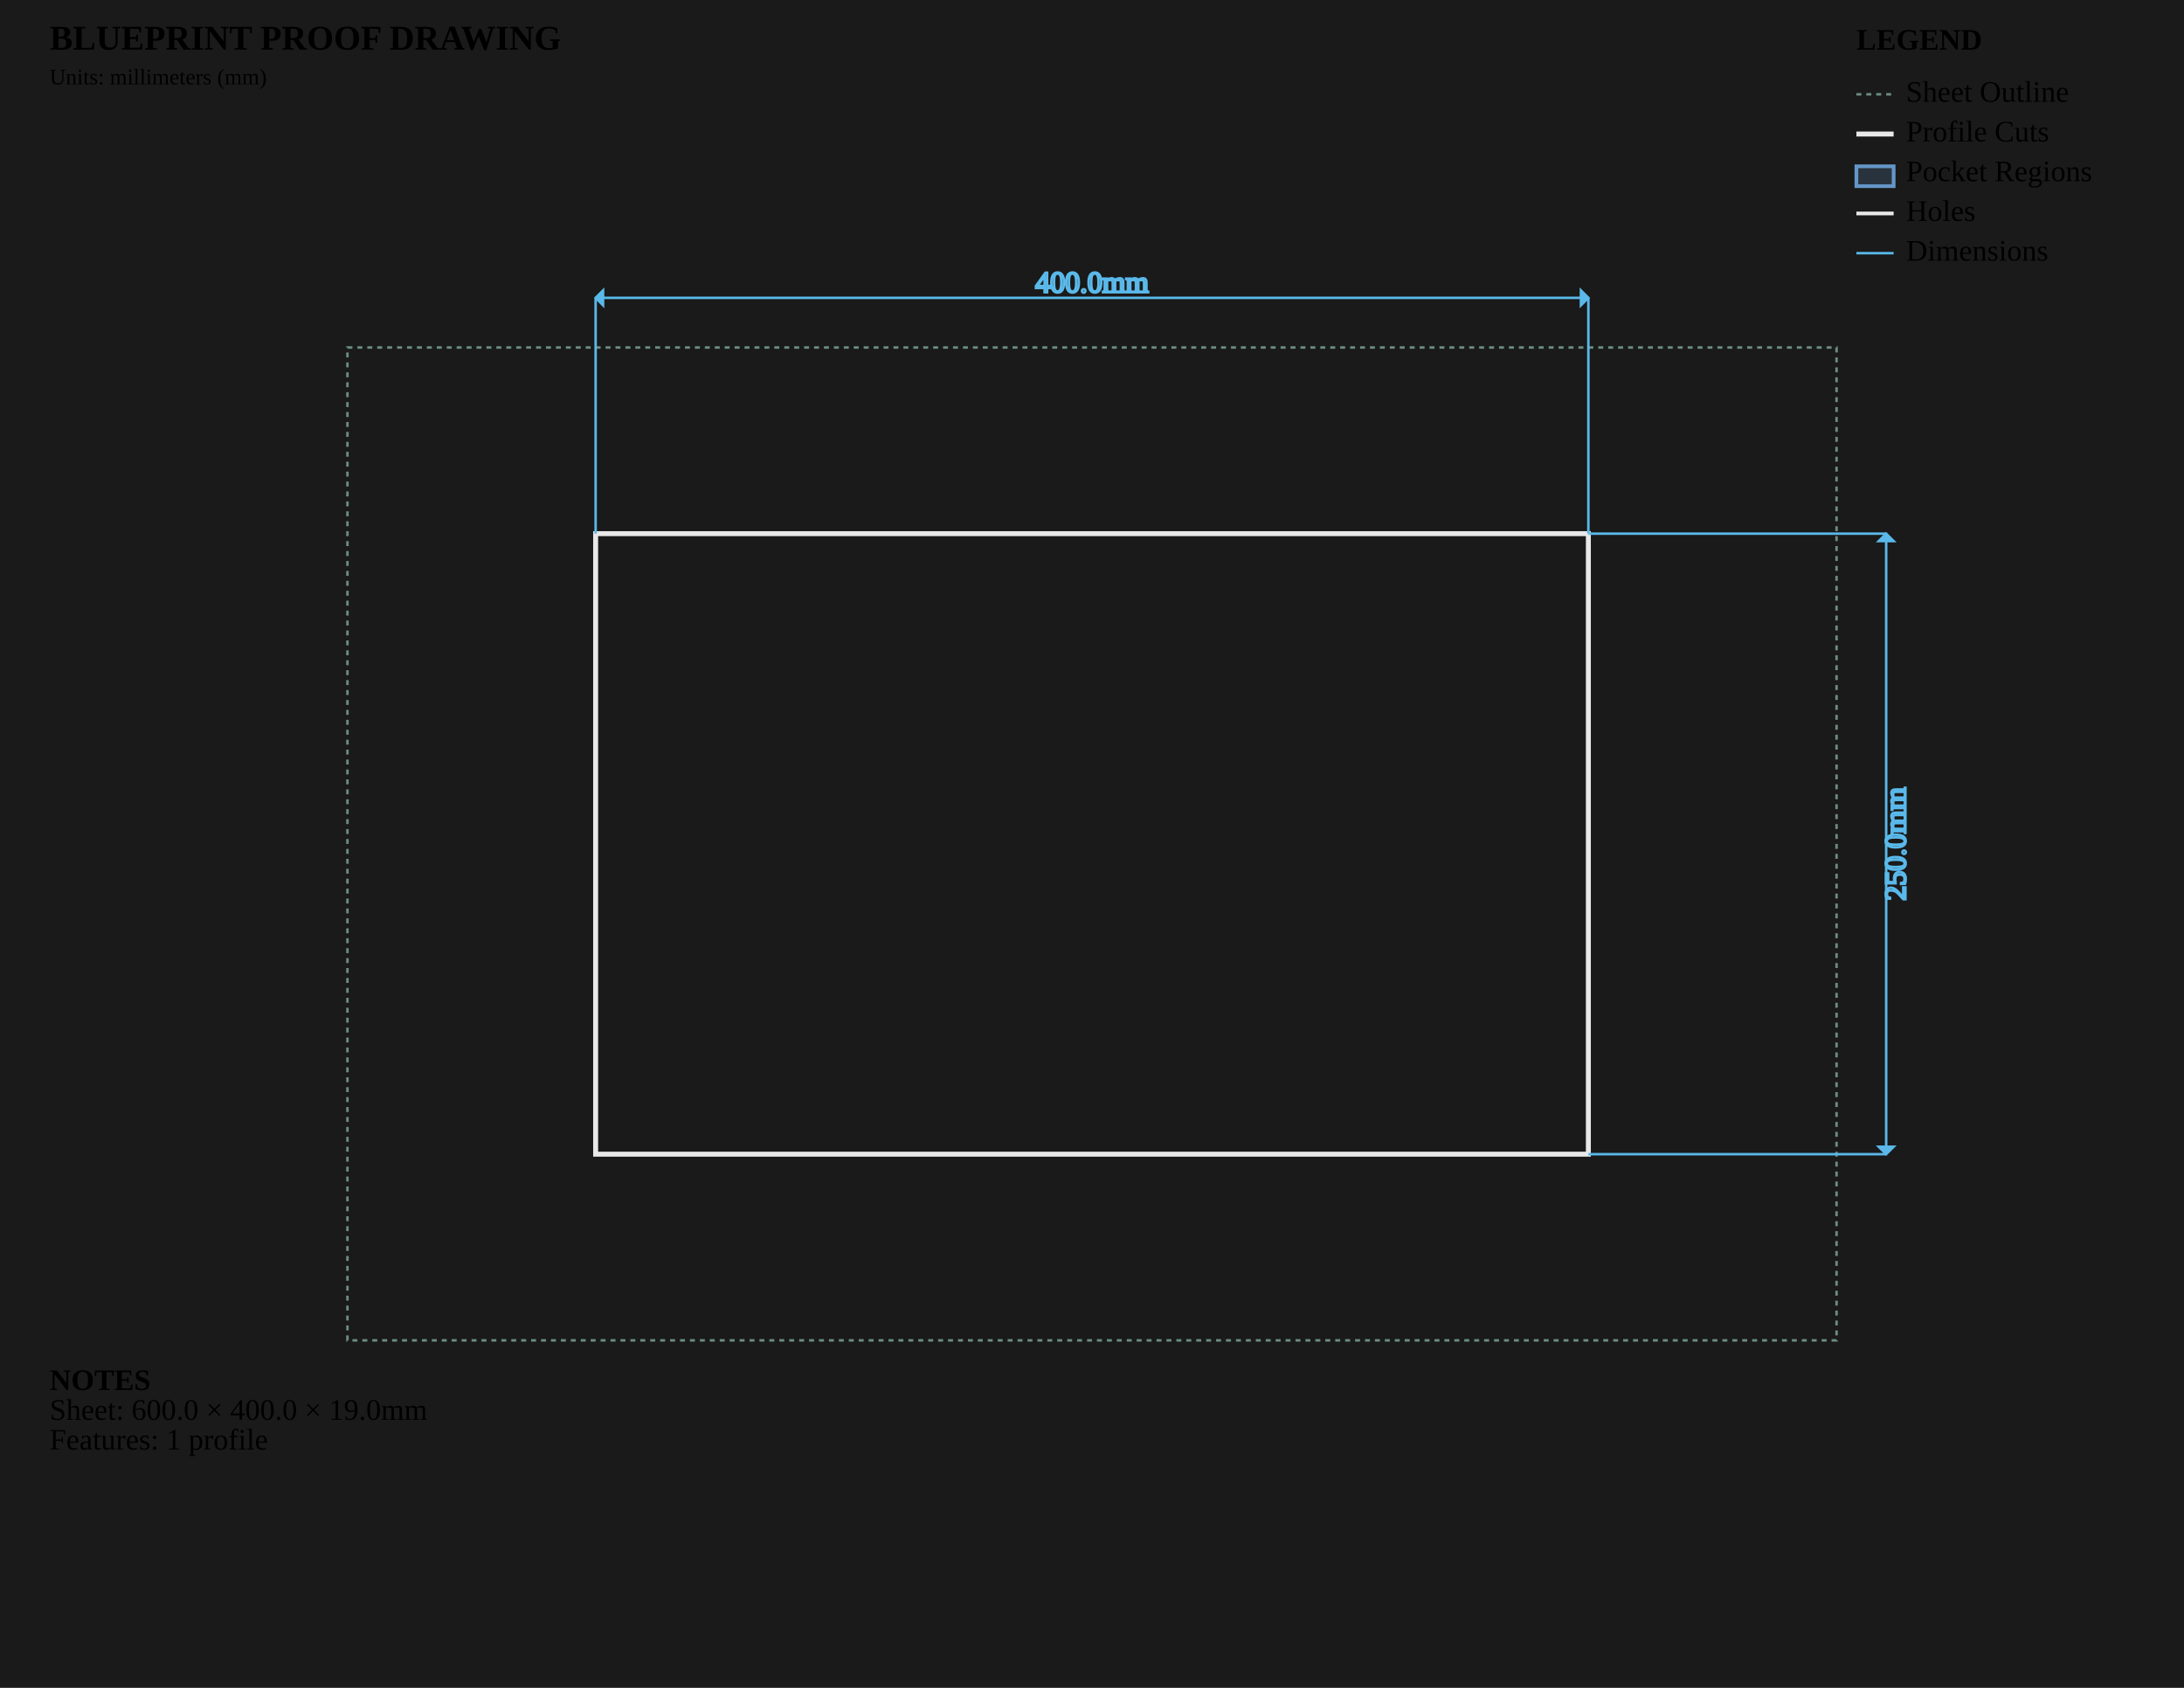
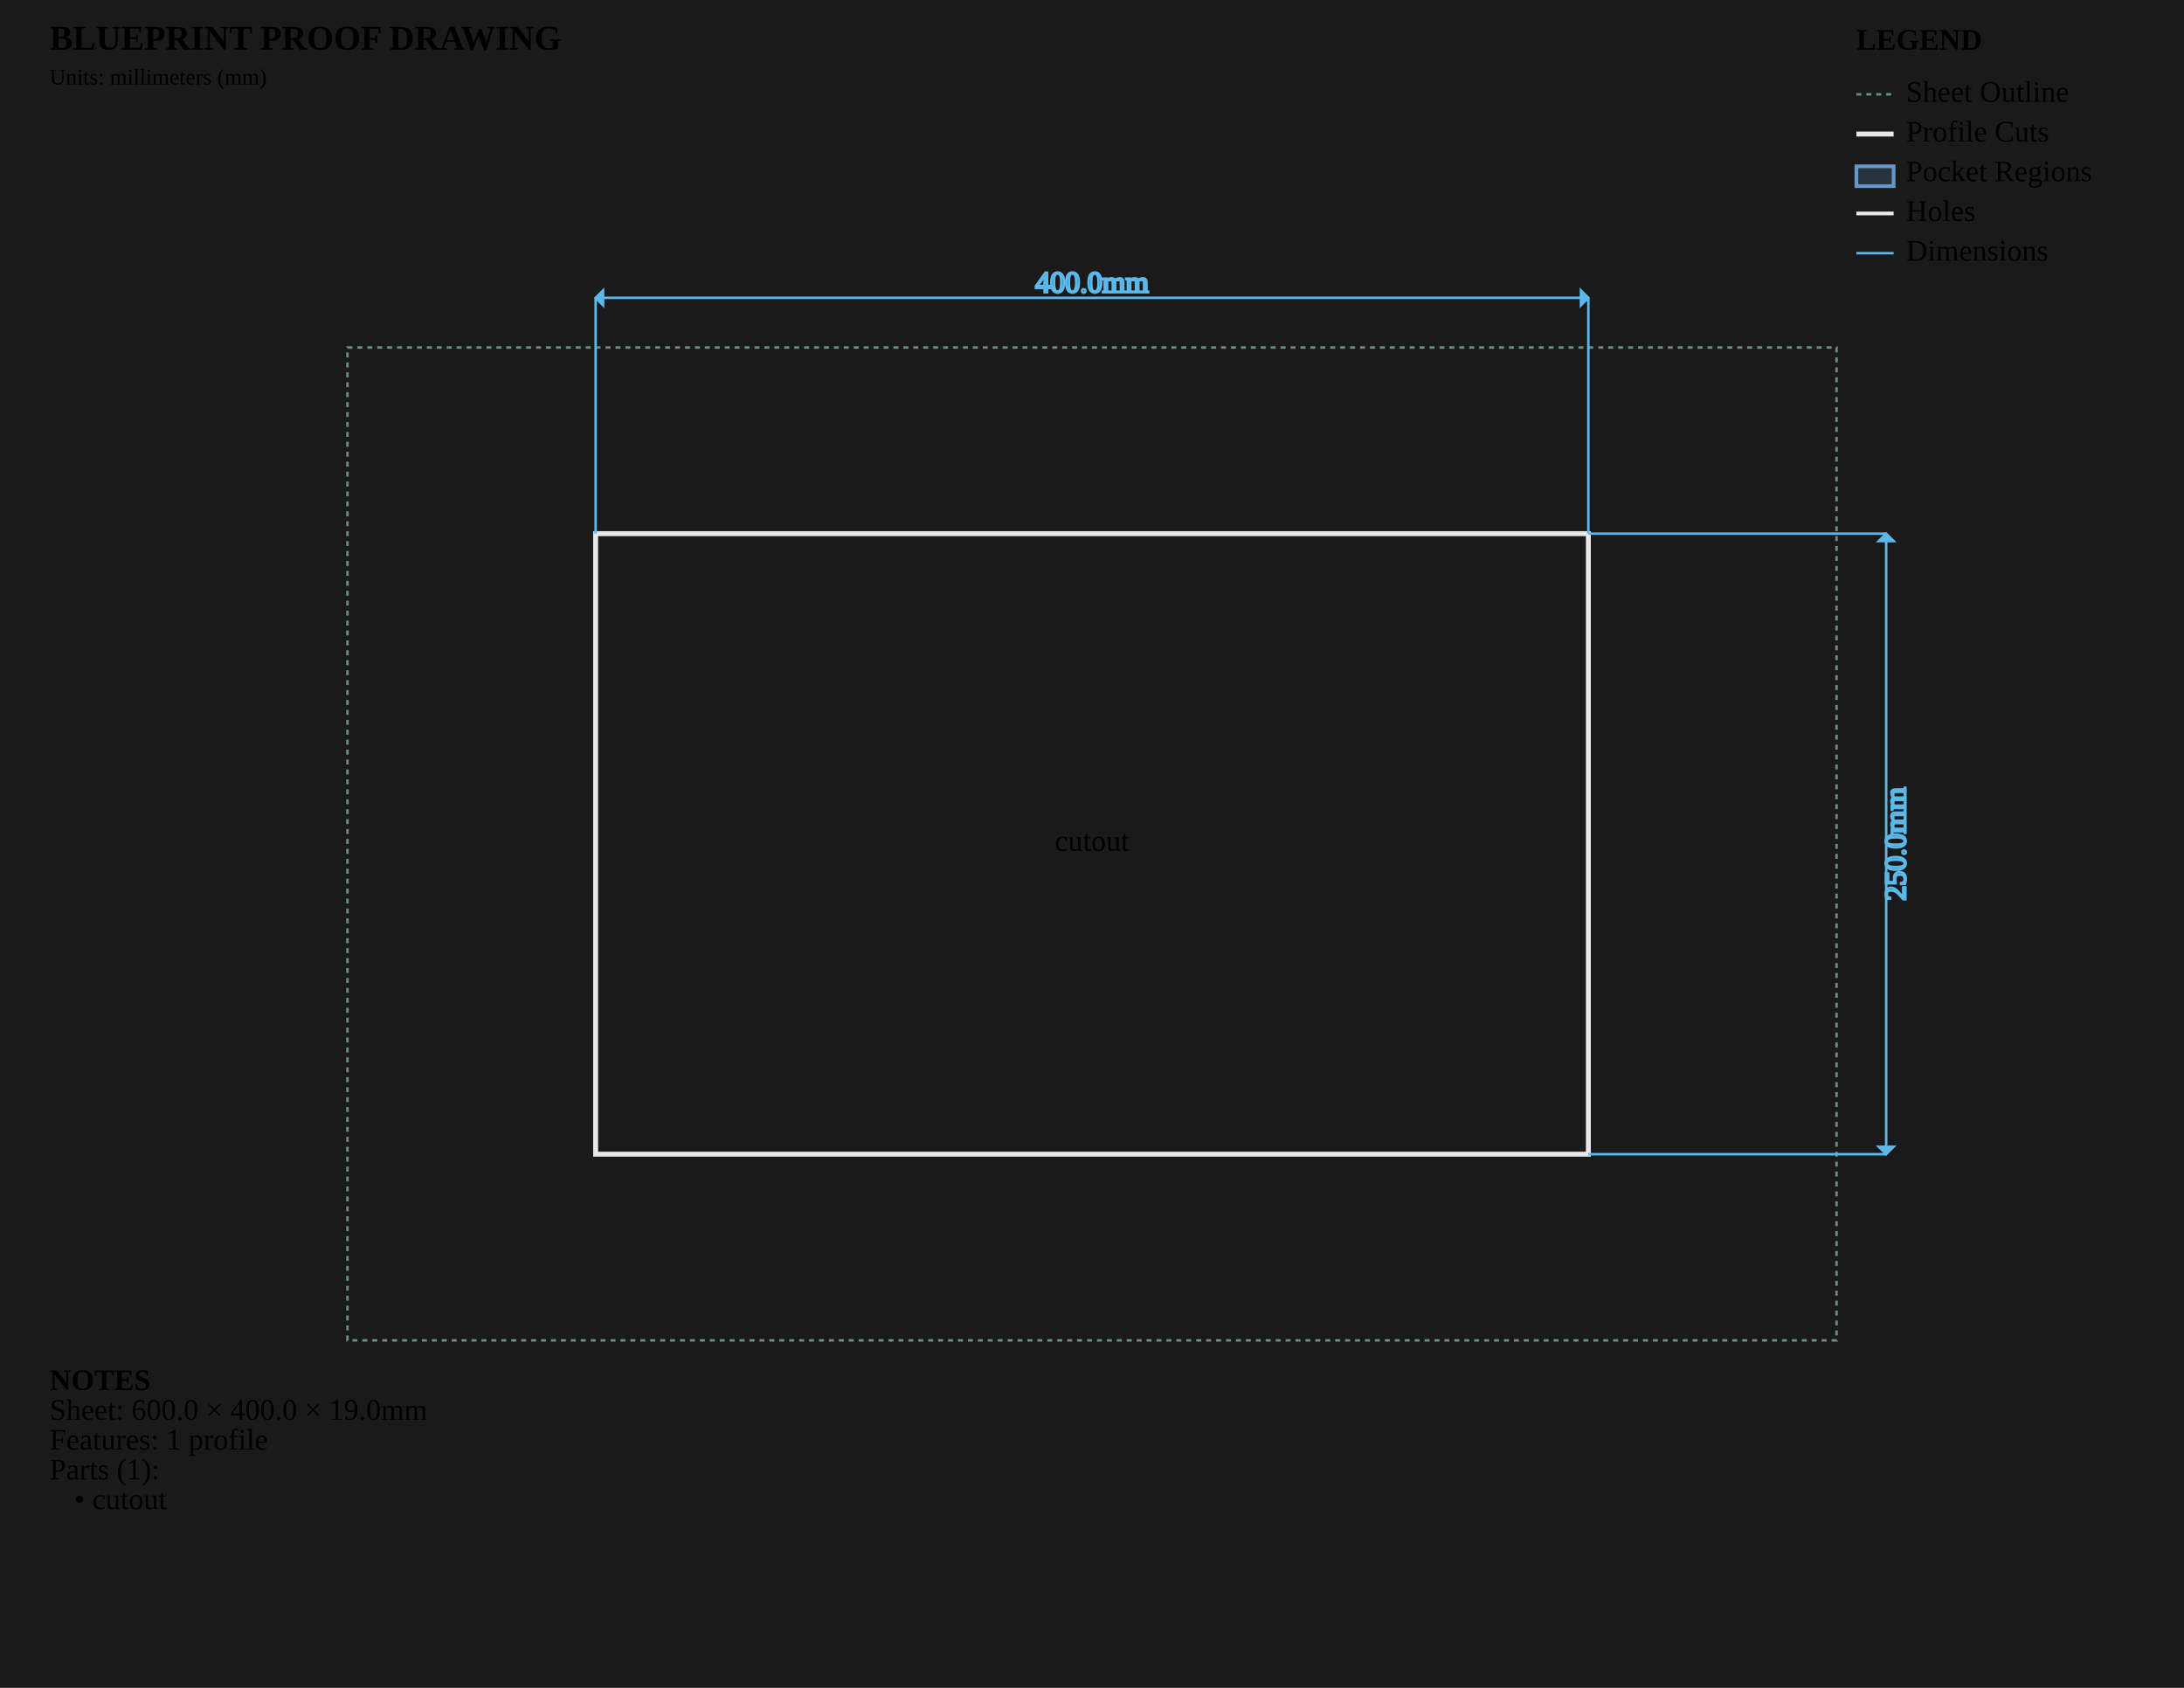
<svg xmlns="http://www.w3.org/2000/svg" viewBox="0 0 880.0 680.0" width="880.0mm" height="680.0mm">
  <style>
        .sheet-outline { stroke: #6b8e7f; stroke-width: 1; fill: none; stroke-dasharray: 2,2; }
        .profile-cuts { stroke: #e8e8e8; stroke-width: 2; fill: none; }
        .pocket-regions { stroke: #6496c8; stroke-width: 1.5; fill: #6496c8; fill-opacity: 0.2; }
        .holes { stroke: #e8e8e8; stroke-width: 1.5; fill: none; }
        .engrave-paths { stroke: #888888; stroke-width: 1; fill: none; stroke-dasharray: 4,4; }
        .construction { stroke: #6b8e7f; stroke-width: 0.5; fill: none; stroke-dasharray: 2,2; }
        .dimensions { stroke: #5ab9ea; stroke-width: 1; fill: none; }
        .dimension-text { fill:
        .gap-dimensions { stroke: #ff9500; stroke-width: 1; fill: none; }
        .gap-text { fill:
        .notes { fill: #cccccc; font-family: monospace; font-size: 10px; }
        .legend { fill: #cccccc; font-family: monospace; font-size: 10px; }
+         .part-label { fill: #ffcc00; font-family: monospace; font-size: 8px; font-weight: bold; }
    </style>
  <rect x="0" y="0" width="880.0" height="680.0" fill="#1a1a1a" />
  <g id="SHEET_OUTLINE" class="sheet-outline">
    <rect x="140" y="140" width="600.0" height="400.0" />
  </g>
  <g id="PROFILE_CUTS" class="profile-cuts">
    <rect x="240.0" y="215.0" width="400.0" height="250.0" />
  </g>
  <g id="POCKET_REGIONS" class="pocket-regions" />
  <g id="ENGRAVE_PATHS" class="engrave-paths" />
  <g id="HOLES" class="holes" />
+   <g id="LABELS" class="labels">
+     <text x="440.0" y="340.0" class="part-label" text-anchor="middle" dominant-baseline="middle">cutout</text>
+   </g>
  <g id="CONSTRUCTION" class="construction" />
  <g id="DIMENSIONS" class="dimensions">
    <line x1="240.0" y1="215.0" x2="240.0" y2="120.0" stroke="#5ab9ea" stroke-width="1" />
    <line x1="640.0" y1="215.0" x2="640.0" y2="120.0" stroke="#5ab9ea" stroke-width="1" />
    <line x1="240.0" y1="120.0" x2="640.0" y2="120.0" stroke="#5ab9ea" stroke-width="1" />
    <polygon points="240.0,120.0 243.0,117.0 243.0,123.0" fill="#5ab9ea" />
    <polygon points="640.0,120.0 637.0,117.0 637.0,123.0" fill="#5ab9ea" />
    <text x="440.0" y="115.0" class="dimension-text" text-anchor="middle" dominant-baseline="middle">400.0mm</text>
    <line x1="640.0" y1="215.0" x2="760.0" y2="215.0" stroke="#5ab9ea" stroke-width="1" />
    <line x1="640.0" y1="465.0" x2="760.0" y2="465.0" stroke="#5ab9ea" stroke-width="1" />
    <line x1="760.0" y1="215.0" x2="760.0" y2="465.0" stroke="#5ab9ea" stroke-width="1" />
    <polygon points="760.0,215.0 757.0,218.0 763.0,218.0" fill="#5ab9ea" />
    <polygon points="760.0,465.0 757.0,462.0 763.0,462.0" fill="#5ab9ea" />
    <text x="765.0" y="340.0" class="dimension-text" text-anchor="middle" dominant-baseline="middle" transform="rotate(-90 765.0 340.0)">250.0mm</text>
  </g>
  <g id="NOTES" class="notes">
    <text x="20" y="560.0" class="notes" font-weight="bold">NOTES</text>
    <text x="20" y="572.0" class="notes">Sheet: 600.0 × 400.0 × 19.0mm</text>
    <text x="20" y="584.0" class="notes">Features: 1 profile</text>
+     <text x="20" y="596.0" class="notes">Parts (1):</text>
+     <text x="30" y="608.0" class="notes">• cutout</text>
  </g>
  <g id="TITLE_BLOCK" class="title-block">
    <text x="20" y="20" class="notes" font-weight="bold" font-size="14px">BLUEPRINT PROOF DRAWING</text>
    <text x="20" y="34" class="notes" font-size="9px">Units: millimeters (mm)</text>
  </g>
  <g id="LEGEND" class="legend">
    <text x="748.0" y="20" class="legend" font-weight="bold">LEGEND</text>
    <line x1="748.0" y1="38" x2="763.0" y2="38" stroke="#6b8e7f" stroke-width="1" stroke-dasharray="2,2" />
    <text x="768.0" y="41" class="legend">Sheet Outline</text>
    <line x1="748.0" y1="54" x2="763.0" y2="54" stroke="#e8e8e8" stroke-width="2" />
    <text x="768.0" y="57" class="legend">Profile Cuts</text>
    <rect x="748.0" y="67" width="15.0" height="8" stroke="#6496c8" stroke-width="1.5" fill="#6496c8" fill-opacity="0.2" />
    <text x="768.0" y="73" class="legend">Pocket Regions</text>
    <line x1="748.0" y1="86" x2="763.0" y2="86" stroke="#e8e8e8" stroke-width="1.5" />
    <text x="768.0" y="89" class="legend">Holes</text>
    <line x1="748.0" y1="102" x2="763.0" y2="102" stroke="#5ab9ea" stroke-width="1" />
    <text x="768.0" y="105" class="legend">Dimensions</text>
  </g>
</svg>
